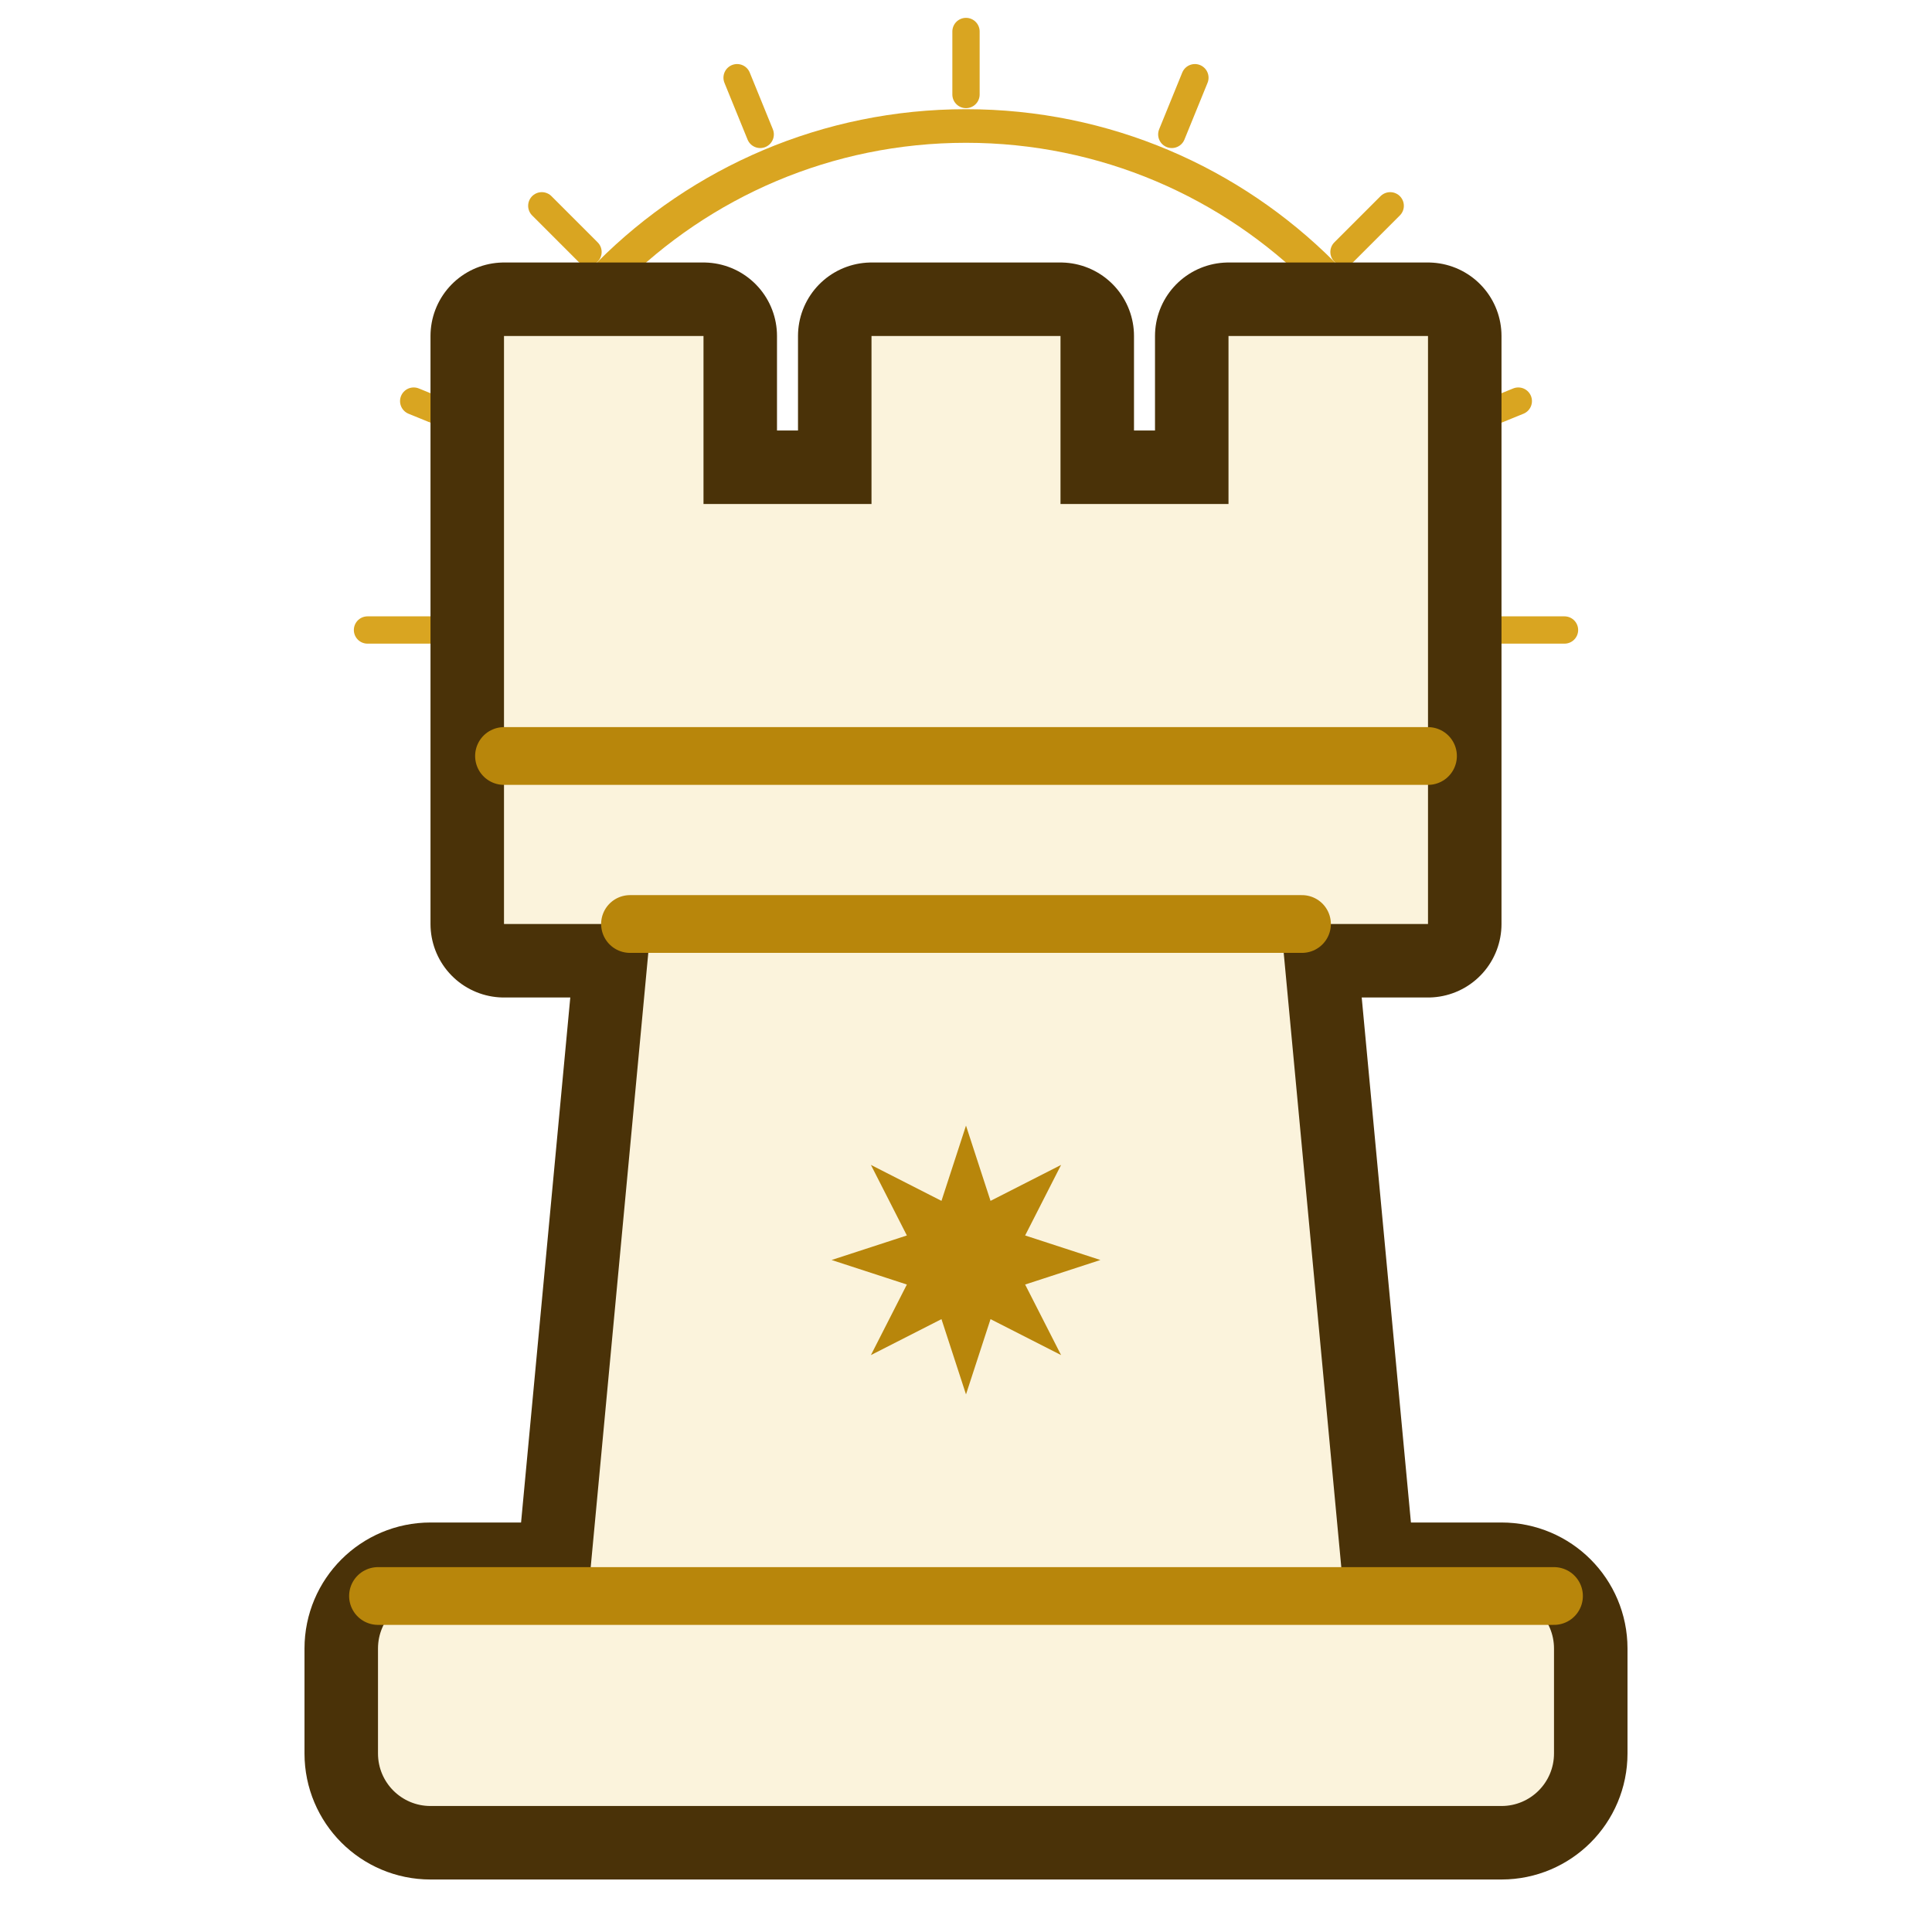
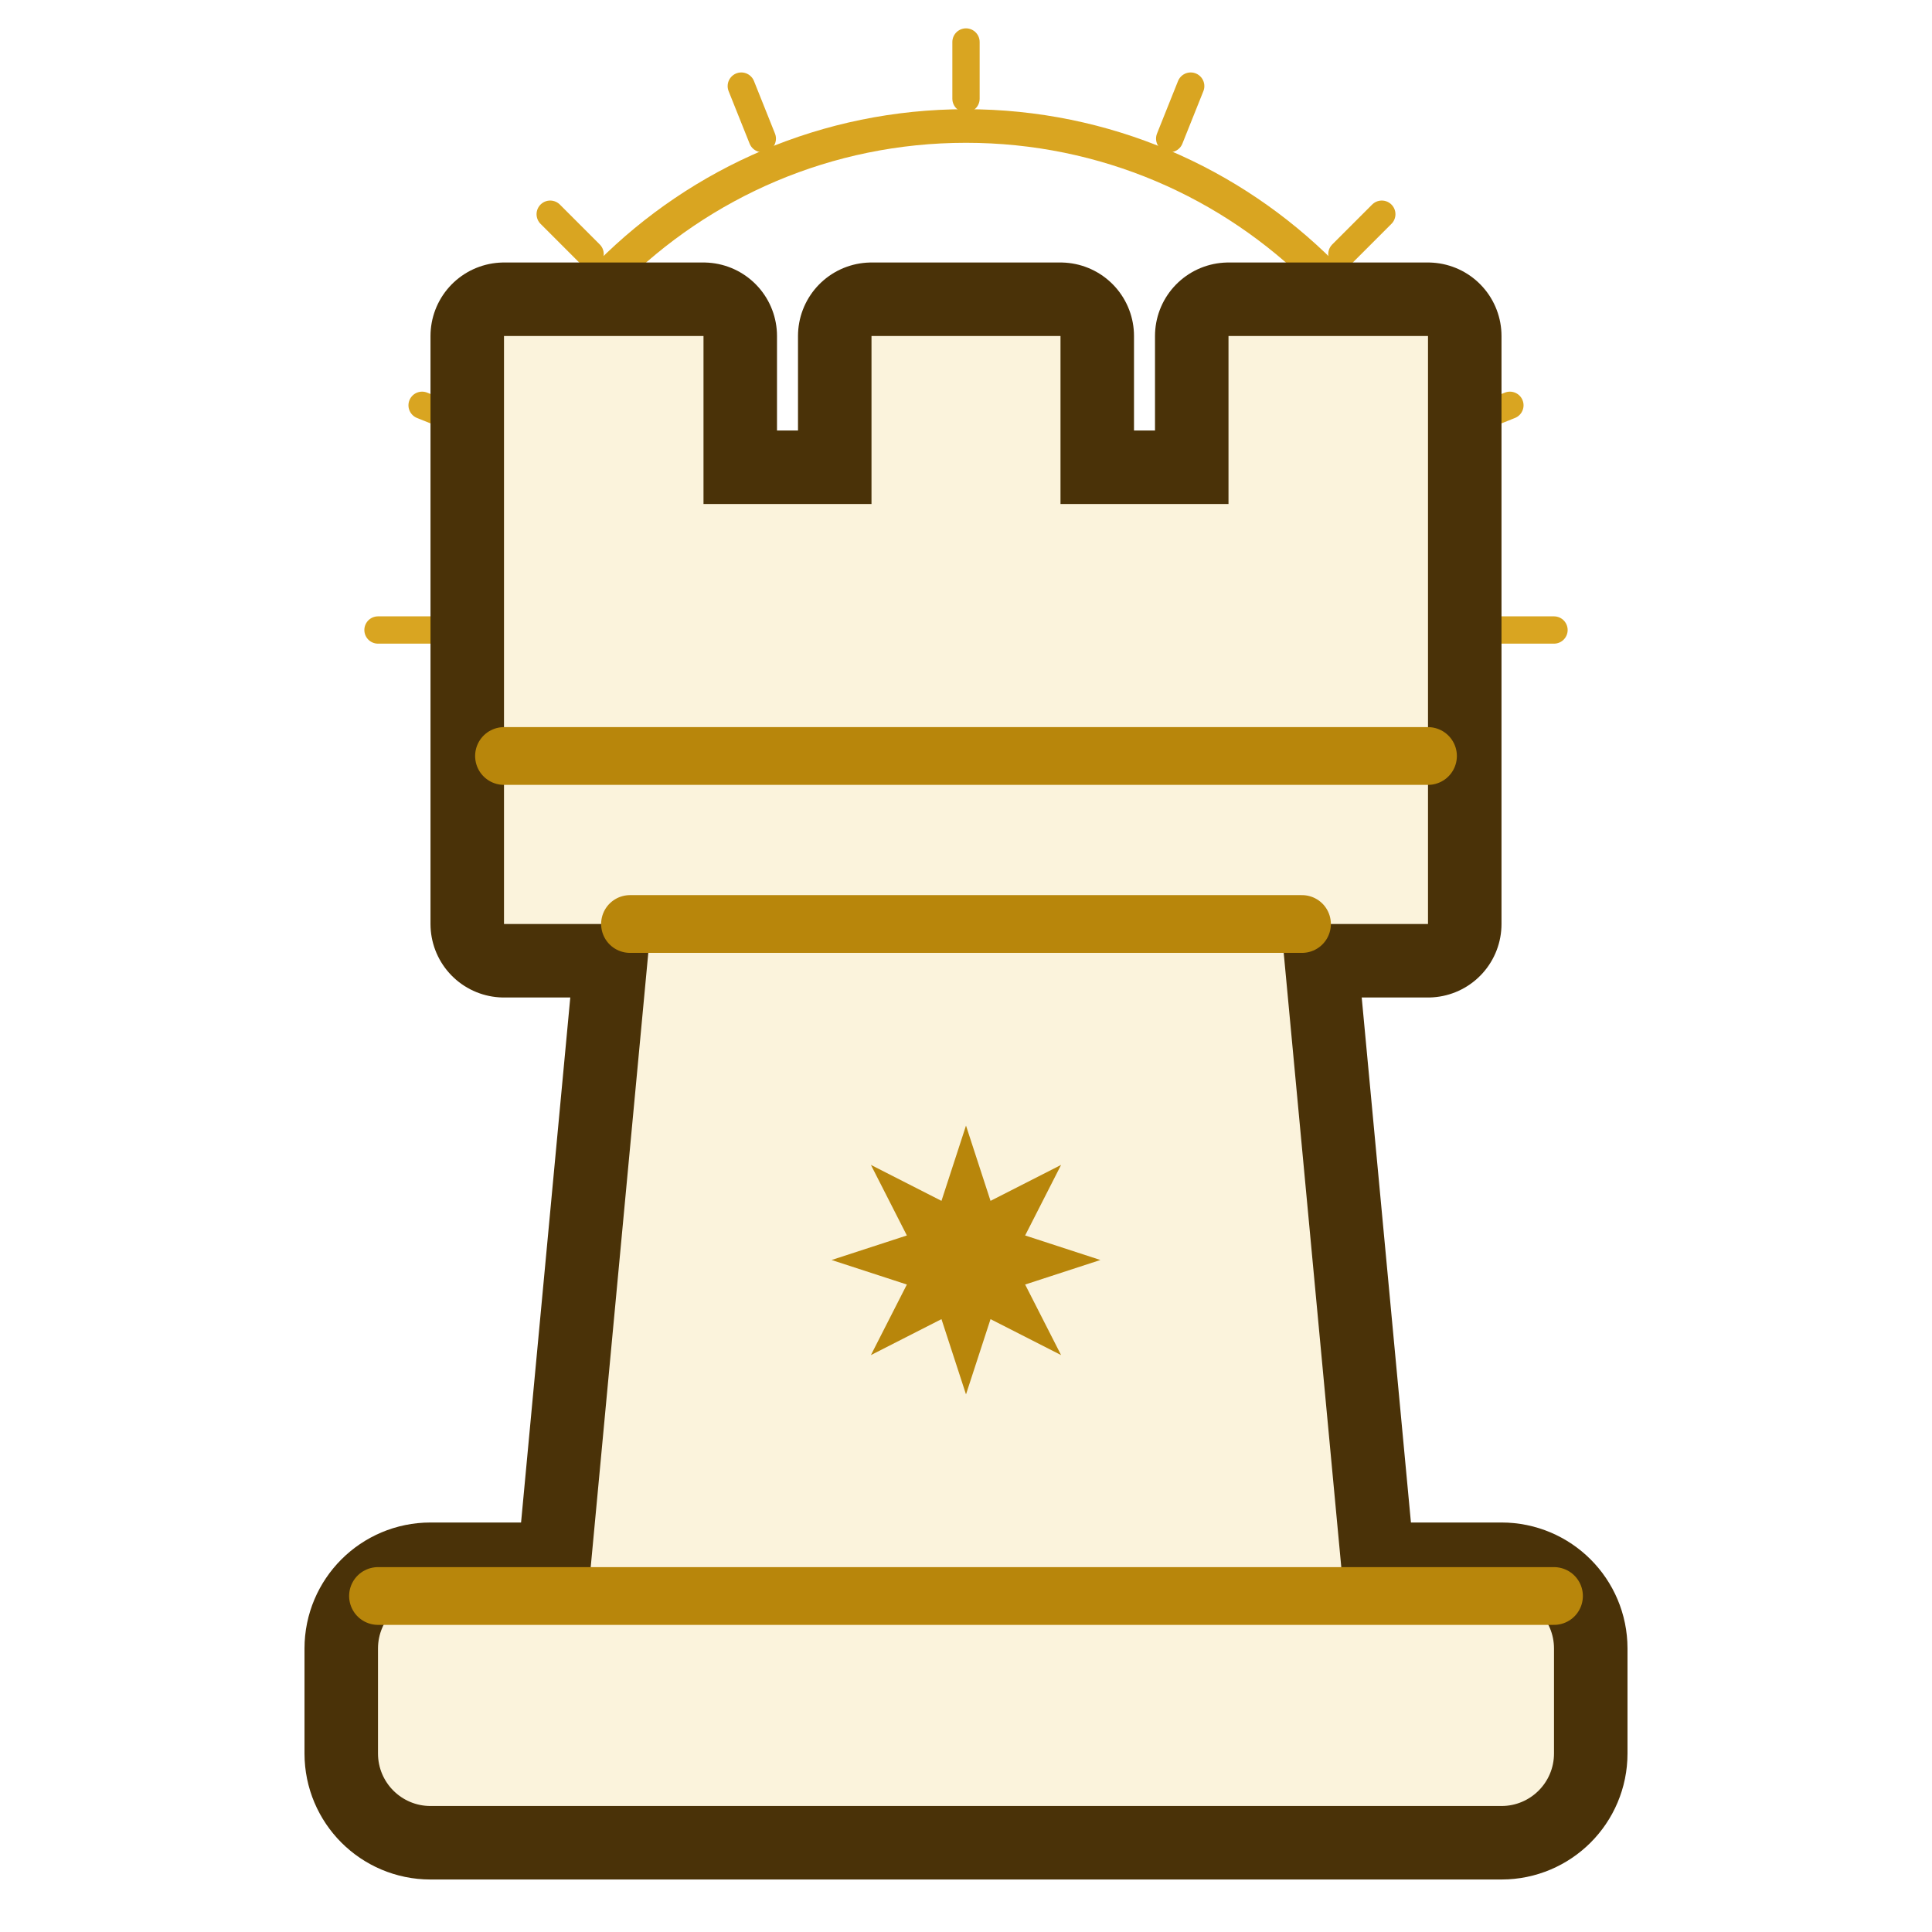
<svg xmlns="http://www.w3.org/2000/svg" viewBox="4 2 92 92">
  <defs>
    <clipPath id="howRc">
      <rect x="22" y="78" width="56" height="10" rx="2.5" />
      <path d="M32 78 L35 46 H65 L68 78 Z" />
      <path d="M28 46 V18 H37.5 V26 H45.5 V18 H54.5 V26 H62.5 V18 H72 V46 Z" />
    </clipPath>
  </defs>
  <circle cx="50" cy="32" r="24" fill="none" stroke="#d9a521" stroke-width="1.6" />
  <g stroke="#d9a521" stroke-width="1.3" stroke-linecap="round">
-     <path d="M24.5 32.0 L21.5 32.0" />
-     <path d="M26.4 22.2 L23.7 21.1" />
-     <path d="M32.0 14.0 L29.8 11.8" />
-     <path d="M40.2 8.4 L39.1 5.7" />
-     <path d="M50.0 6.5 L50.0 3.5" />
-     <path d="M59.8 8.4 L60.9 5.7" />
-     <path d="M68.0 14.0 L70.2 11.8" />
-     <path d="M73.6 22.2 L76.3 21.1" />
-     <path d="M75.5 32.0 L78.5 32.0" />
+     <path d="M24.7 32.0 L22.0 32.0" />
+     <path d="M26.6 22.3 L24.1 21.3" />
+     <path d="M32.1 14.1 L30.2 12.2" />
+     <path d="M40.3 8.6 L39.3 6.1" />
+     <path d="M50.0 6.7 L50.0 4.0" />
+     <path d="M59.7 8.6 L60.7 6.1" />
+     <path d="M67.9 14.1 L69.8 12.2" />
+     <path d="M73.4 22.3 L75.9 21.3" />
+     <path d="M75.3 32.0 L78.0 32.0" />
  </g>
  <g fill="#4a3208" stroke="#4a3208" stroke-width="7.0" stroke-linejoin="round">
    <rect x="22" y="78" width="56" height="10" rx="2.5" />
    <path d="M32 78 L35 46 H65 L68 78 Z" />
    <path d="M28 46 V18 H37.5 V26 H45.5 V18 H54.5 V26 H62.5 V18 H72 V46 Z" />
  </g>
  <g fill="#fbf3dc">
    <rect x="22" y="78" width="56" height="10" rx="2.5" />
    <path d="M32 78 L35 46 H65 L68 78 Z" />
    <path d="M28 46 V18 H37.5 V26 H45.5 V18 H54.5 V26 H62.5 V18 H72 V46 Z" />
  </g>
  <g clip-path="url(#howRc)">
    <g transform="translate(50 62) scale(1.6) translate(-50 -83)">
      <polygon points="50.00,79.00 50.73,81.24 52.83,80.17 51.76,82.27 54.00,83.00 51.76,83.73 52.83,85.83 50.73,84.76 50.00,87.00 49.27,84.76 47.17,85.83 48.24,83.73 46.00,83.00 48.24,82.27 47.17,80.17 49.27,81.24" fill="#b8860b" />
    </g>
  </g>
  <g fill="none" stroke="#b8860b" stroke-width="2.75" stroke-linecap="round">
    <path d="M22 78 H78" />
    <path d="M28 38 H72" />
    <path d="M34 46 H66" />
  </g>
</svg>
